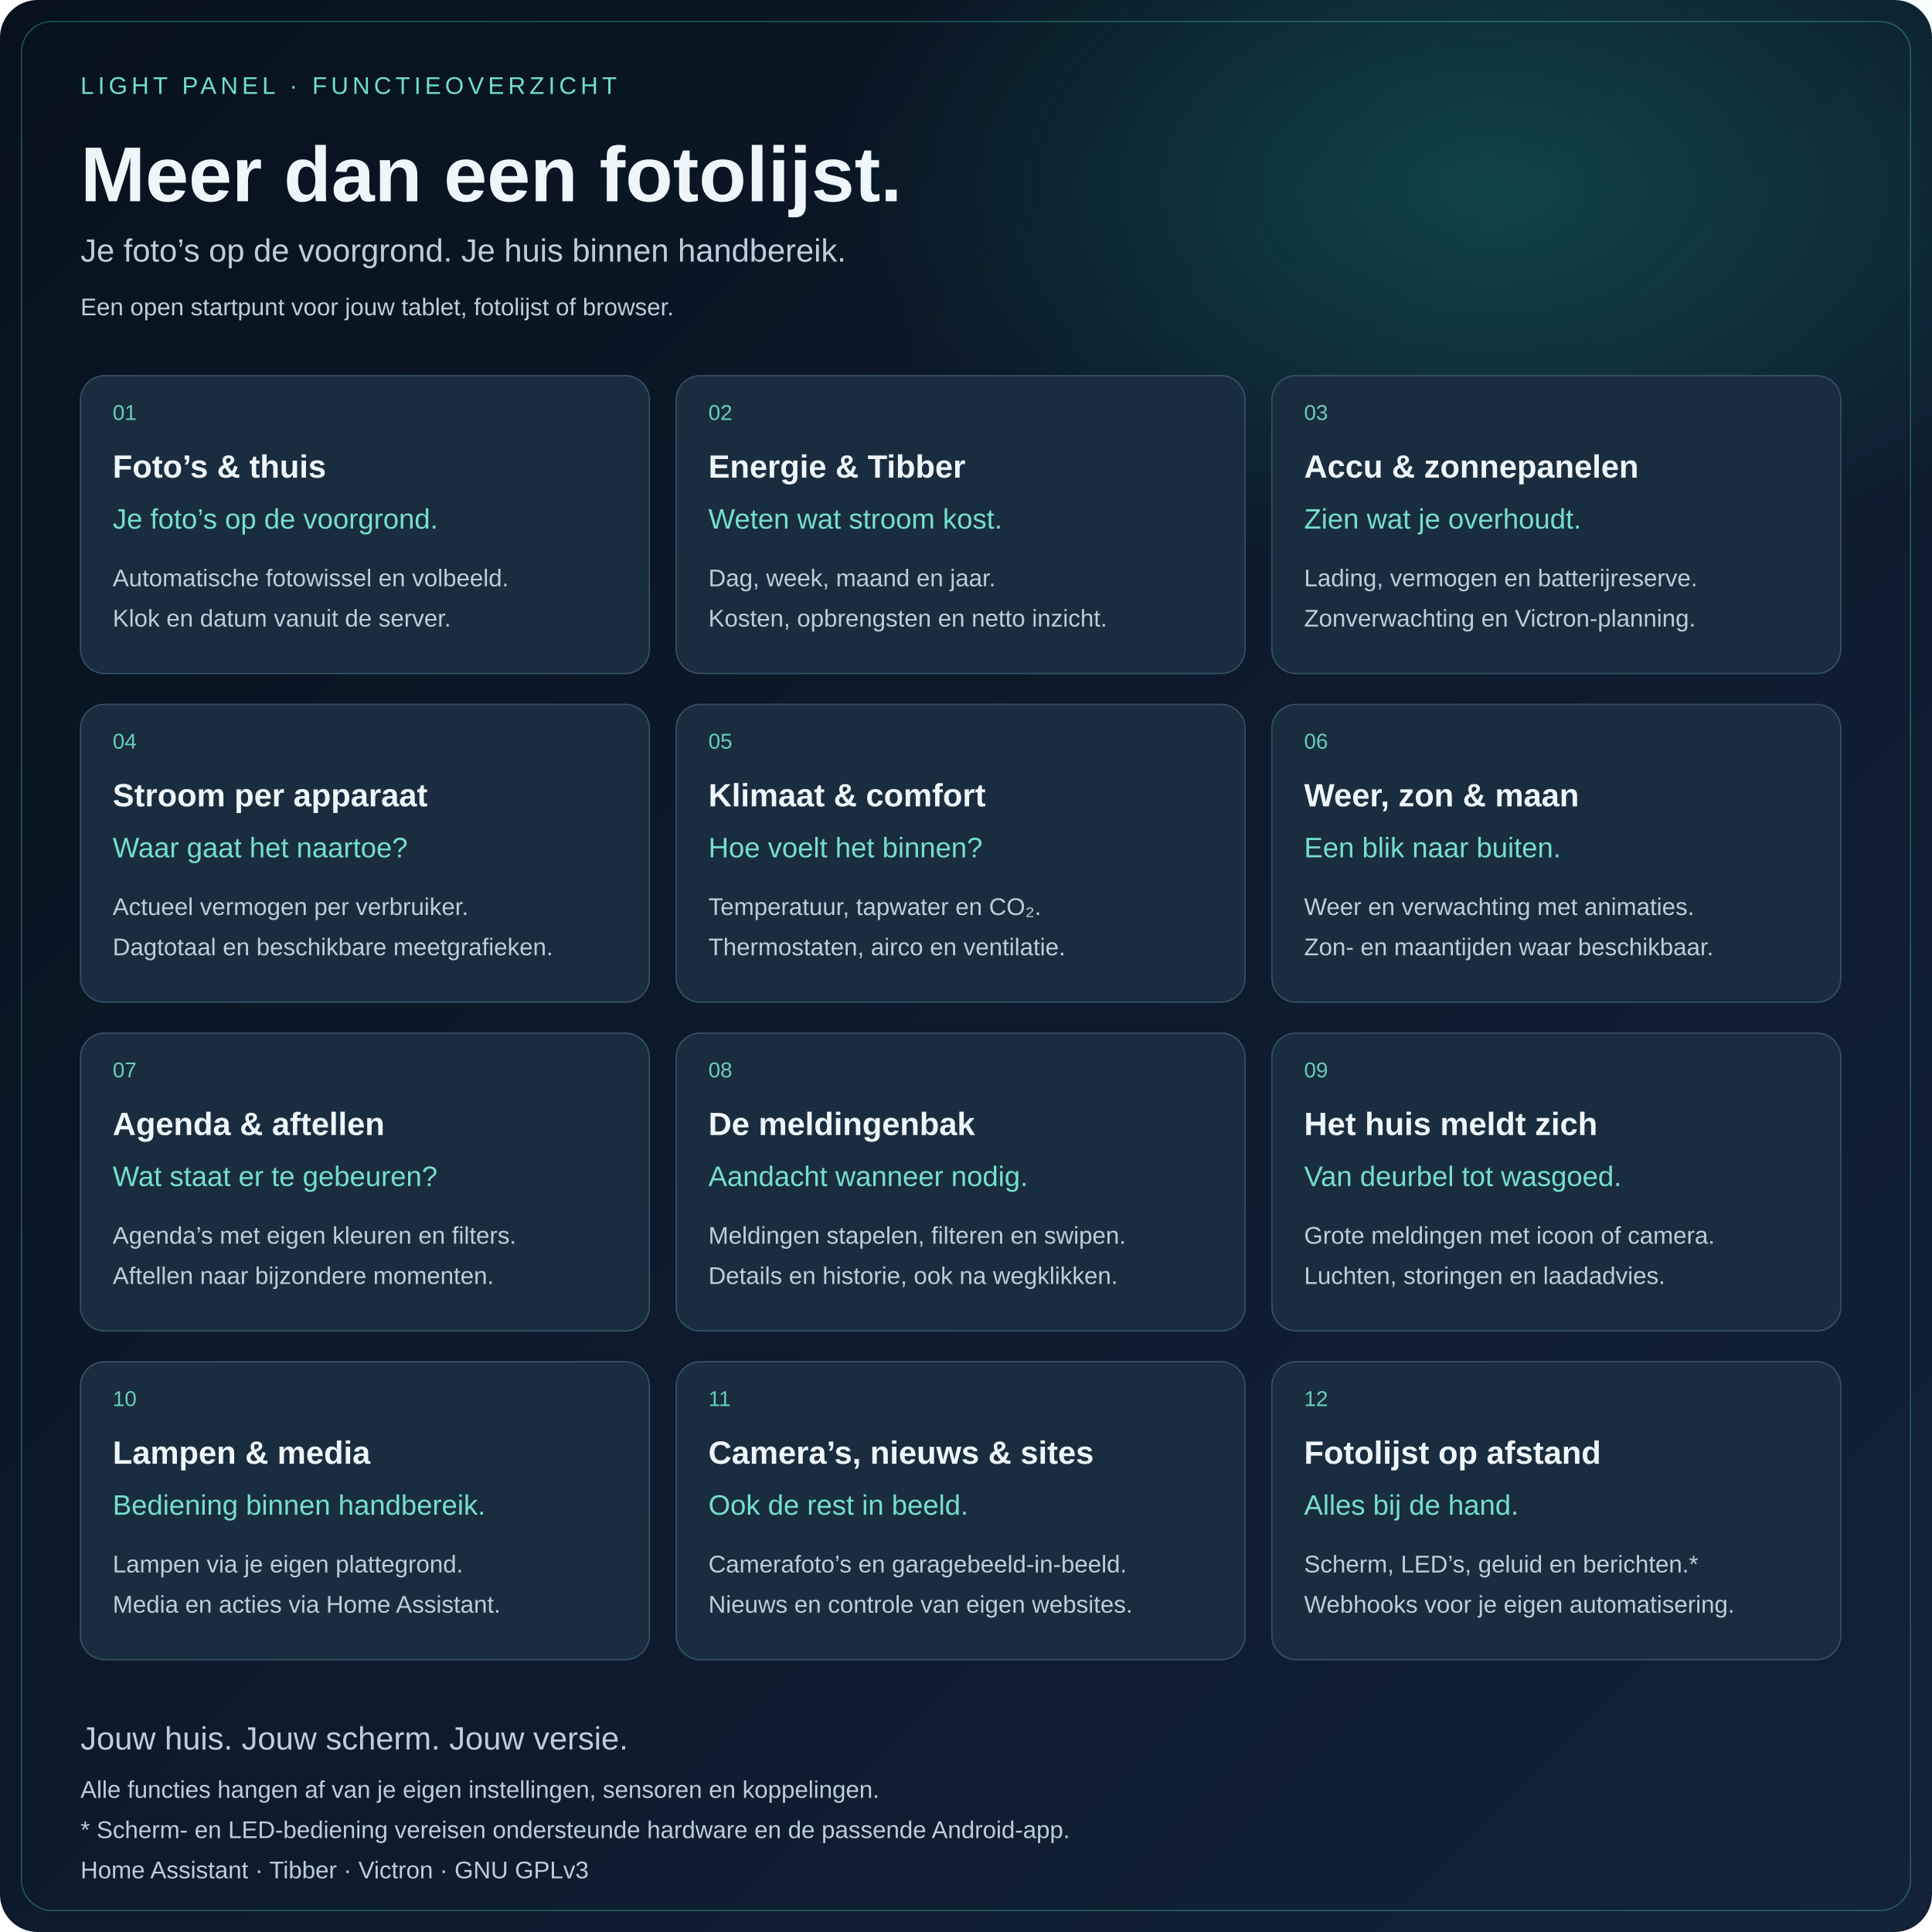
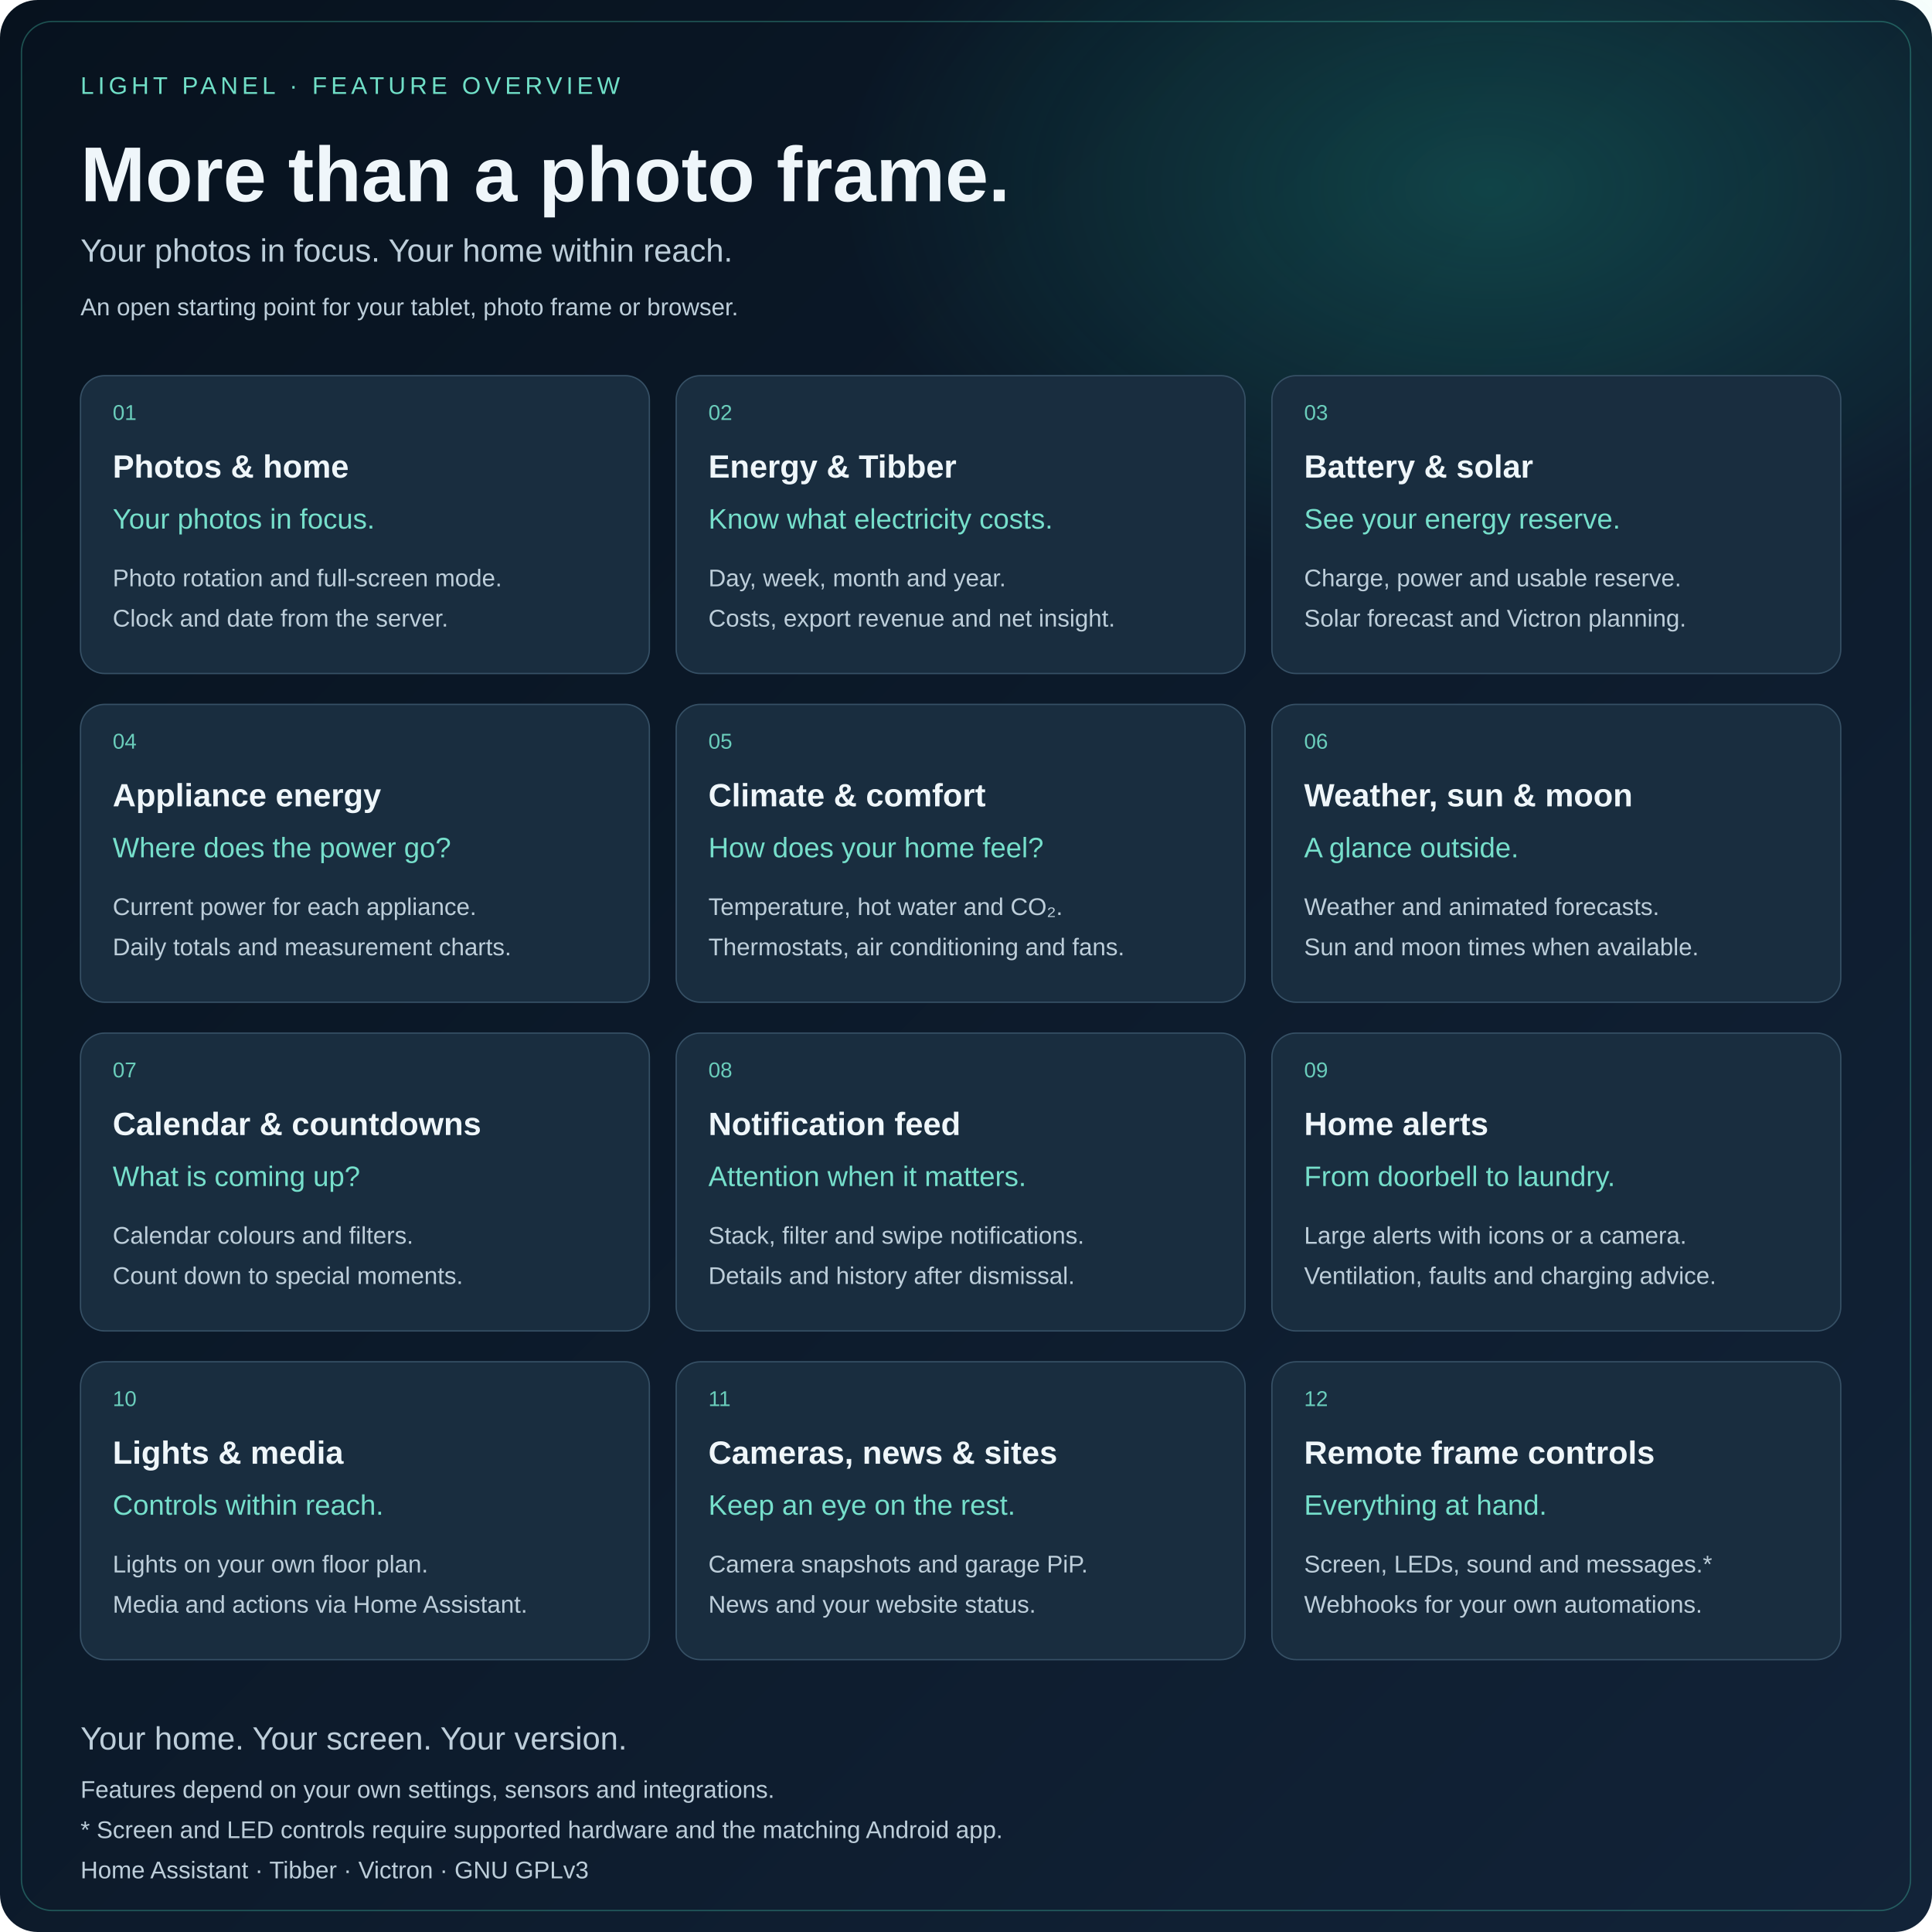
<svg xmlns="http://www.w3.org/2000/svg" width="1440" height="1440" viewBox="0 0 1440 1440" role="img" aria-labelledby="title desc">
  <defs>
    <linearGradient id="bg" x2="1" y2="1">
      <stop stop-color="#07121e" />
      <stop offset="1" stop-color="#122338" />
    </linearGradient>
    <radialGradient id="glow">
      <stop stop-color="#22d9b3" stop-opacity=".22" />
      <stop offset="1" stop-color="#22d9b3" stop-opacity="0" />
    </radialGradient>
  </defs>
  <style>text{font-family:Arial,Helvetica,sans-serif;fill:#eff6fa}.eyebrow{fill:#70dfc7;font-size:18px;letter-spacing:3px}.heading{font-size:58px;font-weight:700}.subtitle{font-size:24px;fill:#bdceda}.card-title{font-size:24px;font-weight:700}.tagline{font-size:21px;fill:#76dfcb}.detail{font-size:18px;fill:#bdceda}.num{font-size:16px;fill:#6acdbb}</style>
  <rect width="1440" height="1440" rx="28" fill="url(#bg)" />
  <ellipse cx="1110" cy="140" rx="480" ry="300" fill="url(#glow)" />
  <rect x="16" y="16" width="1408" height="1408" rx="23" fill="none" stroke="#46c7ad" stroke-opacity=".35" />
-   <text x="60" y="70" class="eyebrow">LIGHT PANEL · FUNCTIEOVERZICHT</text>
-   <text x="60" y="150" class="heading">Meer dan een fotolijst.</text>
-   <text x="60" y="195" class="subtitle">Je foto’s op de voorgrond. Je huis binnen handbereik.</text>
-   <text x="60" y="235" class="detail">Een open startpunt voor jouw tablet, fotolijst of browser.</text>
+   <text x="60" y="70" class="eyebrow">LIGHT PANEL · FEATURE OVERVIEW</text>
+   <text x="60" y="150" class="heading">More than a photo frame.</text>
+   <text x="60" y="195" class="subtitle">Your photos in focus. Your home within reach.</text>
+   <text x="60" y="235" class="detail">An open starting point for your tablet, photo frame or browser.</text>
  <rect x="60" y="280" width="424" height="222" rx="18" fill="#192d3f" stroke="#365065" />
  <text x="84" y="313" class="num">01</text>
-   <text x="84" y="356" class="card-title">Foto’s &amp; thuis</text>
-   <text x="84" y="394" class="tagline">Je foto’s op de voorgrond.</text>
-   <text x="84" y="437" class="detail">Automatische fotowissel en volbeeld.</text>
-   <text x="84" y="467" class="detail">Klok en datum vanuit de server.</text>
+   <text x="84" y="356" class="card-title">Photos &amp; home</text>
+   <text x="84" y="394" class="tagline">Your photos in focus.</text>
+   <text x="84" y="437" class="detail">Photo rotation and full-screen mode.</text>
+   <text x="84" y="467" class="detail">Clock and date from the server.</text>
  <rect x="504" y="280" width="424" height="222" rx="18" fill="#192d3f" stroke="#365065" />
  <text x="528" y="313" class="num">02</text>
-   <text x="528" y="356" class="card-title">Energie &amp; Tibber</text>
-   <text x="528" y="394" class="tagline">Weten wat stroom kost.</text>
-   <text x="528" y="437" class="detail">Dag, week, maand en jaar.</text>
-   <text x="528" y="467" class="detail">Kosten, opbrengsten en netto inzicht.</text>
+   <text x="528" y="356" class="card-title">Energy &amp; Tibber</text>
+   <text x="528" y="394" class="tagline">Know what electricity costs.</text>
+   <text x="528" y="437" class="detail">Day, week, month and year.</text>
+   <text x="528" y="467" class="detail">Costs, export revenue and net insight.</text>
  <rect x="948" y="280" width="424" height="222" rx="18" fill="#192d3f" stroke="#365065" />
  <text x="972" y="313" class="num">03</text>
-   <text x="972" y="356" class="card-title">Accu &amp; zonnepanelen</text>
-   <text x="972" y="394" class="tagline">Zien wat je overhoudt.</text>
-   <text x="972" y="437" class="detail">Lading, vermogen en batterijreserve.</text>
-   <text x="972" y="467" class="detail">Zonverwachting en Victron-planning.</text>
+   <text x="972" y="356" class="card-title">Battery &amp; solar</text>
+   <text x="972" y="394" class="tagline">See your energy reserve.</text>
+   <text x="972" y="437" class="detail">Charge, power and usable reserve.</text>
+   <text x="972" y="467" class="detail">Solar forecast and Victron planning.</text>
  <rect x="60" y="525" width="424" height="222" rx="18" fill="#192d3f" stroke="#365065" />
  <text x="84" y="558" class="num">04</text>
-   <text x="84" y="601" class="card-title">Stroom per apparaat</text>
-   <text x="84" y="639" class="tagline">Waar gaat het naartoe?</text>
-   <text x="84" y="682" class="detail">Actueel vermogen per verbruiker.</text>
-   <text x="84" y="712" class="detail">Dagtotaal en beschikbare meetgrafieken.</text>
+   <text x="84" y="601" class="card-title">Appliance energy</text>
+   <text x="84" y="639" class="tagline">Where does the power go?</text>
+   <text x="84" y="682" class="detail">Current power for each appliance.</text>
+   <text x="84" y="712" class="detail">Daily totals and measurement charts.</text>
  <rect x="504" y="525" width="424" height="222" rx="18" fill="#192d3f" stroke="#365065" />
  <text x="528" y="558" class="num">05</text>
-   <text x="528" y="601" class="card-title">Klimaat &amp; comfort</text>
-   <text x="528" y="639" class="tagline">Hoe voelt het binnen?</text>
-   <text x="528" y="682" class="detail">Temperatuur, tapwater en CO₂.</text>
-   <text x="528" y="712" class="detail">Thermostaten, airco en ventilatie.</text>
+   <text x="528" y="601" class="card-title">Climate &amp; comfort</text>
+   <text x="528" y="639" class="tagline">How does your home feel?</text>
+   <text x="528" y="682" class="detail">Temperature, hot water and CO₂.</text>
+   <text x="528" y="712" class="detail">Thermostats, air conditioning and fans.</text>
  <rect x="948" y="525" width="424" height="222" rx="18" fill="#192d3f" stroke="#365065" />
  <text x="972" y="558" class="num">06</text>
-   <text x="972" y="601" class="card-title">Weer, zon &amp; maan</text>
-   <text x="972" y="639" class="tagline">Een blik naar buiten.</text>
-   <text x="972" y="682" class="detail">Weer en verwachting met animaties.</text>
-   <text x="972" y="712" class="detail">Zon- en maantijden waar beschikbaar.</text>
+   <text x="972" y="601" class="card-title">Weather, sun &amp; moon</text>
+   <text x="972" y="639" class="tagline">A glance outside.</text>
+   <text x="972" y="682" class="detail">Weather and animated forecasts.</text>
+   <text x="972" y="712" class="detail">Sun and moon times when available.</text>
  <rect x="60" y="770" width="424" height="222" rx="18" fill="#192d3f" stroke="#365065" />
  <text x="84" y="803" class="num">07</text>
-   <text x="84" y="846" class="card-title">Agenda &amp; aftellen</text>
-   <text x="84" y="884" class="tagline">Wat staat er te gebeuren?</text>
-   <text x="84" y="927" class="detail">Agenda’s met eigen kleuren en filters.</text>
-   <text x="84" y="957" class="detail">Aftellen naar bijzondere momenten.</text>
+   <text x="84" y="846" class="card-title">Calendar &amp; countdowns</text>
+   <text x="84" y="884" class="tagline">What is coming up?</text>
+   <text x="84" y="927" class="detail">Calendar colours and filters.</text>
+   <text x="84" y="957" class="detail">Count down to special moments.</text>
  <rect x="504" y="770" width="424" height="222" rx="18" fill="#192d3f" stroke="#365065" />
  <text x="528" y="803" class="num">08</text>
-   <text x="528" y="846" class="card-title">De meldingenbak</text>
-   <text x="528" y="884" class="tagline">Aandacht wanneer nodig.</text>
-   <text x="528" y="927" class="detail">Meldingen stapelen, filteren en swipen.</text>
-   <text x="528" y="957" class="detail">Details en historie, ook na wegklikken.</text>
+   <text x="528" y="846" class="card-title">Notification feed</text>
+   <text x="528" y="884" class="tagline">Attention when it matters.</text>
+   <text x="528" y="927" class="detail">Stack, filter and swipe notifications.</text>
+   <text x="528" y="957" class="detail">Details and history after dismissal.</text>
  <rect x="948" y="770" width="424" height="222" rx="18" fill="#192d3f" stroke="#365065" />
  <text x="972" y="803" class="num">09</text>
-   <text x="972" y="846" class="card-title">Het huis meldt zich</text>
-   <text x="972" y="884" class="tagline">Van deurbel tot wasgoed.</text>
-   <text x="972" y="927" class="detail">Grote meldingen met icoon of camera.</text>
-   <text x="972" y="957" class="detail">Luchten, storingen en laadadvies.</text>
+   <text x="972" y="846" class="card-title">Home alerts</text>
+   <text x="972" y="884" class="tagline">From doorbell to laundry.</text>
+   <text x="972" y="927" class="detail">Large alerts with icons or a camera.</text>
+   <text x="972" y="957" class="detail">Ventilation, faults and charging advice.</text>
  <rect x="60" y="1015" width="424" height="222" rx="18" fill="#192d3f" stroke="#365065" />
  <text x="84" y="1048" class="num">10</text>
-   <text x="84" y="1091" class="card-title">Lampen &amp; media</text>
-   <text x="84" y="1129" class="tagline">Bediening binnen handbereik.</text>
-   <text x="84" y="1172" class="detail">Lampen via je eigen plattegrond.</text>
-   <text x="84" y="1202" class="detail">Media en acties via Home Assistant.</text>
+   <text x="84" y="1091" class="card-title">Lights &amp; media</text>
+   <text x="84" y="1129" class="tagline">Controls within reach.</text>
+   <text x="84" y="1172" class="detail">Lights on your own floor plan.</text>
+   <text x="84" y="1202" class="detail">Media and actions via Home Assistant.</text>
  <rect x="504" y="1015" width="424" height="222" rx="18" fill="#192d3f" stroke="#365065" />
  <text x="528" y="1048" class="num">11</text>
-   <text x="528" y="1091" class="card-title">Camera’s, nieuws &amp; sites</text>
-   <text x="528" y="1129" class="tagline">Ook de rest in beeld.</text>
-   <text x="528" y="1172" class="detail">Camerafoto’s en garagebeeld-in-beeld.</text>
-   <text x="528" y="1202" class="detail">Nieuws en controle van eigen websites.</text>
+   <text x="528" y="1091" class="card-title">Cameras, news &amp; sites</text>
+   <text x="528" y="1129" class="tagline">Keep an eye on the rest.</text>
+   <text x="528" y="1172" class="detail">Camera snapshots and garage PiP.</text>
+   <text x="528" y="1202" class="detail">News and your website status.</text>
  <rect x="948" y="1015" width="424" height="222" rx="18" fill="#192d3f" stroke="#365065" />
  <text x="972" y="1048" class="num">12</text>
-   <text x="972" y="1091" class="card-title">Fotolijst op afstand</text>
-   <text x="972" y="1129" class="tagline">Alles bij de hand.</text>
-   <text x="972" y="1172" class="detail">Scherm, LED’s, geluid en berichten.*</text>
-   <text x="972" y="1202" class="detail">Webhooks voor je eigen automatisering.</text>
-   <text x="60" y="1304" class="subtitle">Jouw huis. Jouw scherm. Jouw versie.</text>
-   <text x="60" y="1340" class="detail">Alle functies hangen af van je eigen instellingen, sensoren en koppelingen.</text>
-   <text x="60" y="1370" class="detail">* Scherm- en LED-bediening vereisen ondersteunde hardware en de passende Android-app.</text>
+   <text x="972" y="1091" class="card-title">Remote frame controls</text>
+   <text x="972" y="1129" class="tagline">Everything at hand.</text>
+   <text x="972" y="1172" class="detail">Screen, LEDs, sound and messages.*</text>
+   <text x="972" y="1202" class="detail">Webhooks for your own automations.</text>
+   <text x="60" y="1304" class="subtitle">Your home. Your screen. Your version.</text>
+   <text x="60" y="1340" class="detail">Features depend on your own settings, sensors and integrations.</text>
+   <text x="60" y="1370" class="detail">* Screen and LED controls require supported hardware and the matching Android app.</text>
  <text x="60" y="1400" class="detail">Home Assistant · Tibber · Victron · GNU GPLv3</text>
</svg>
